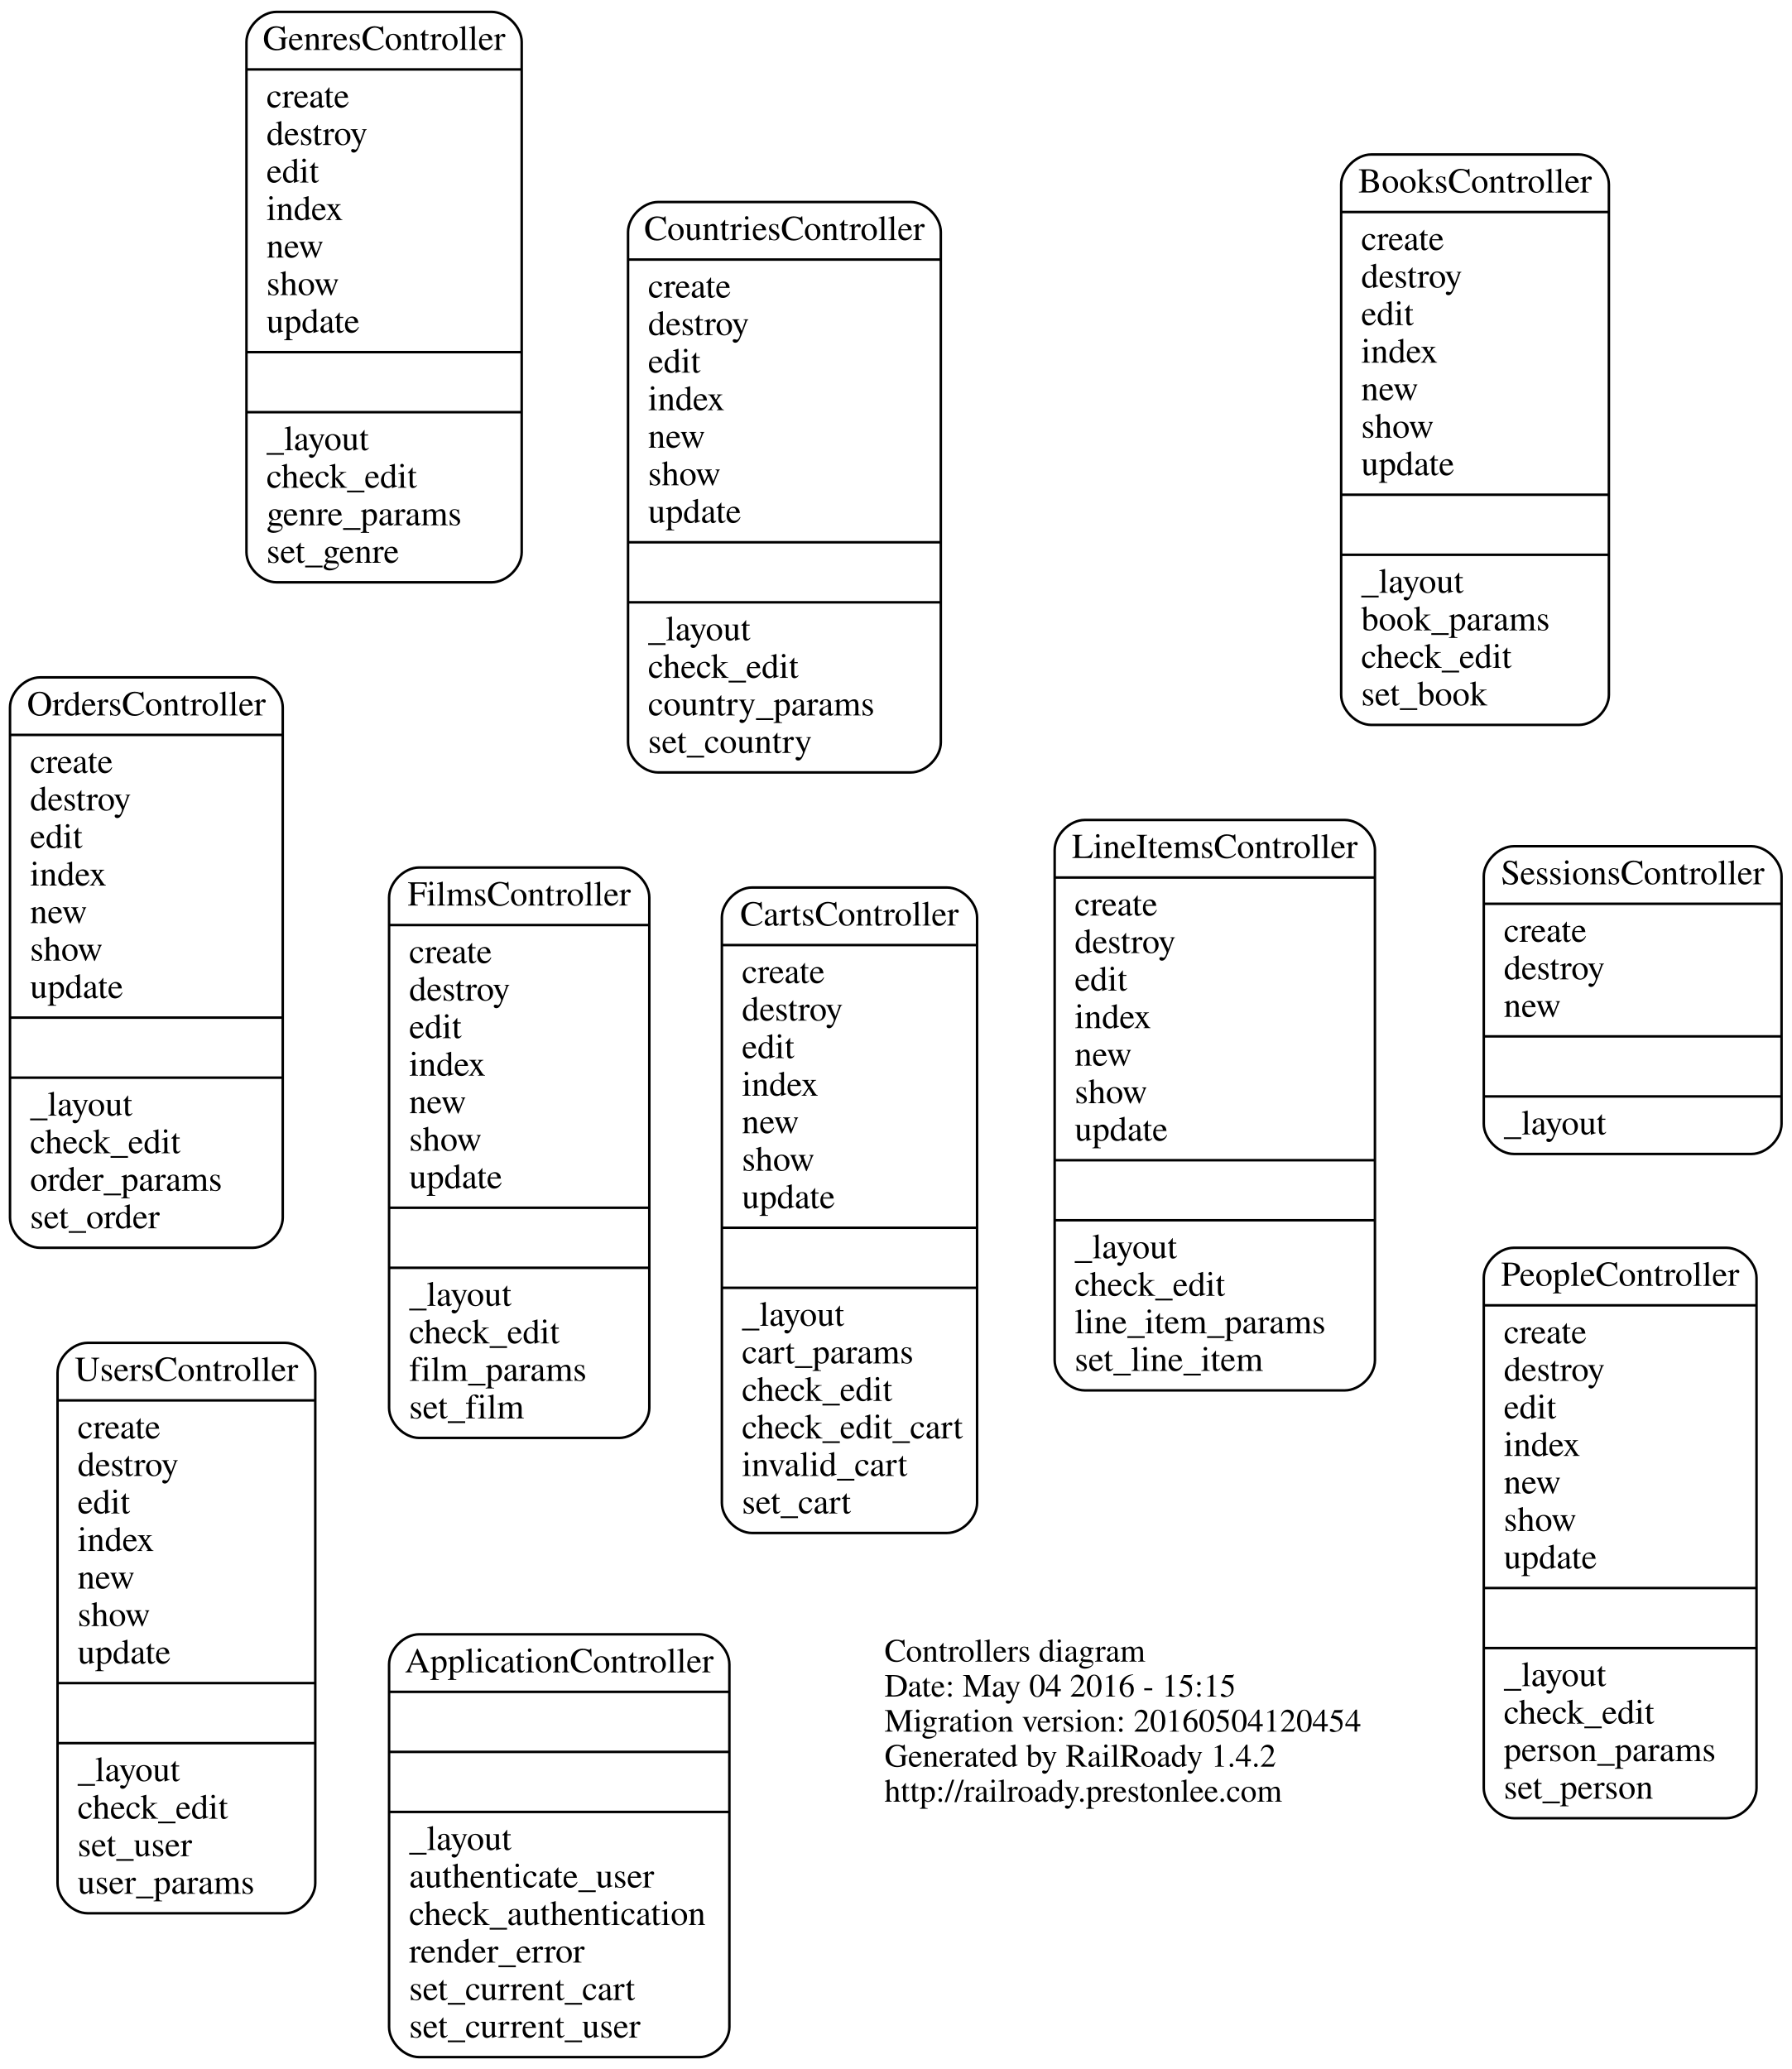
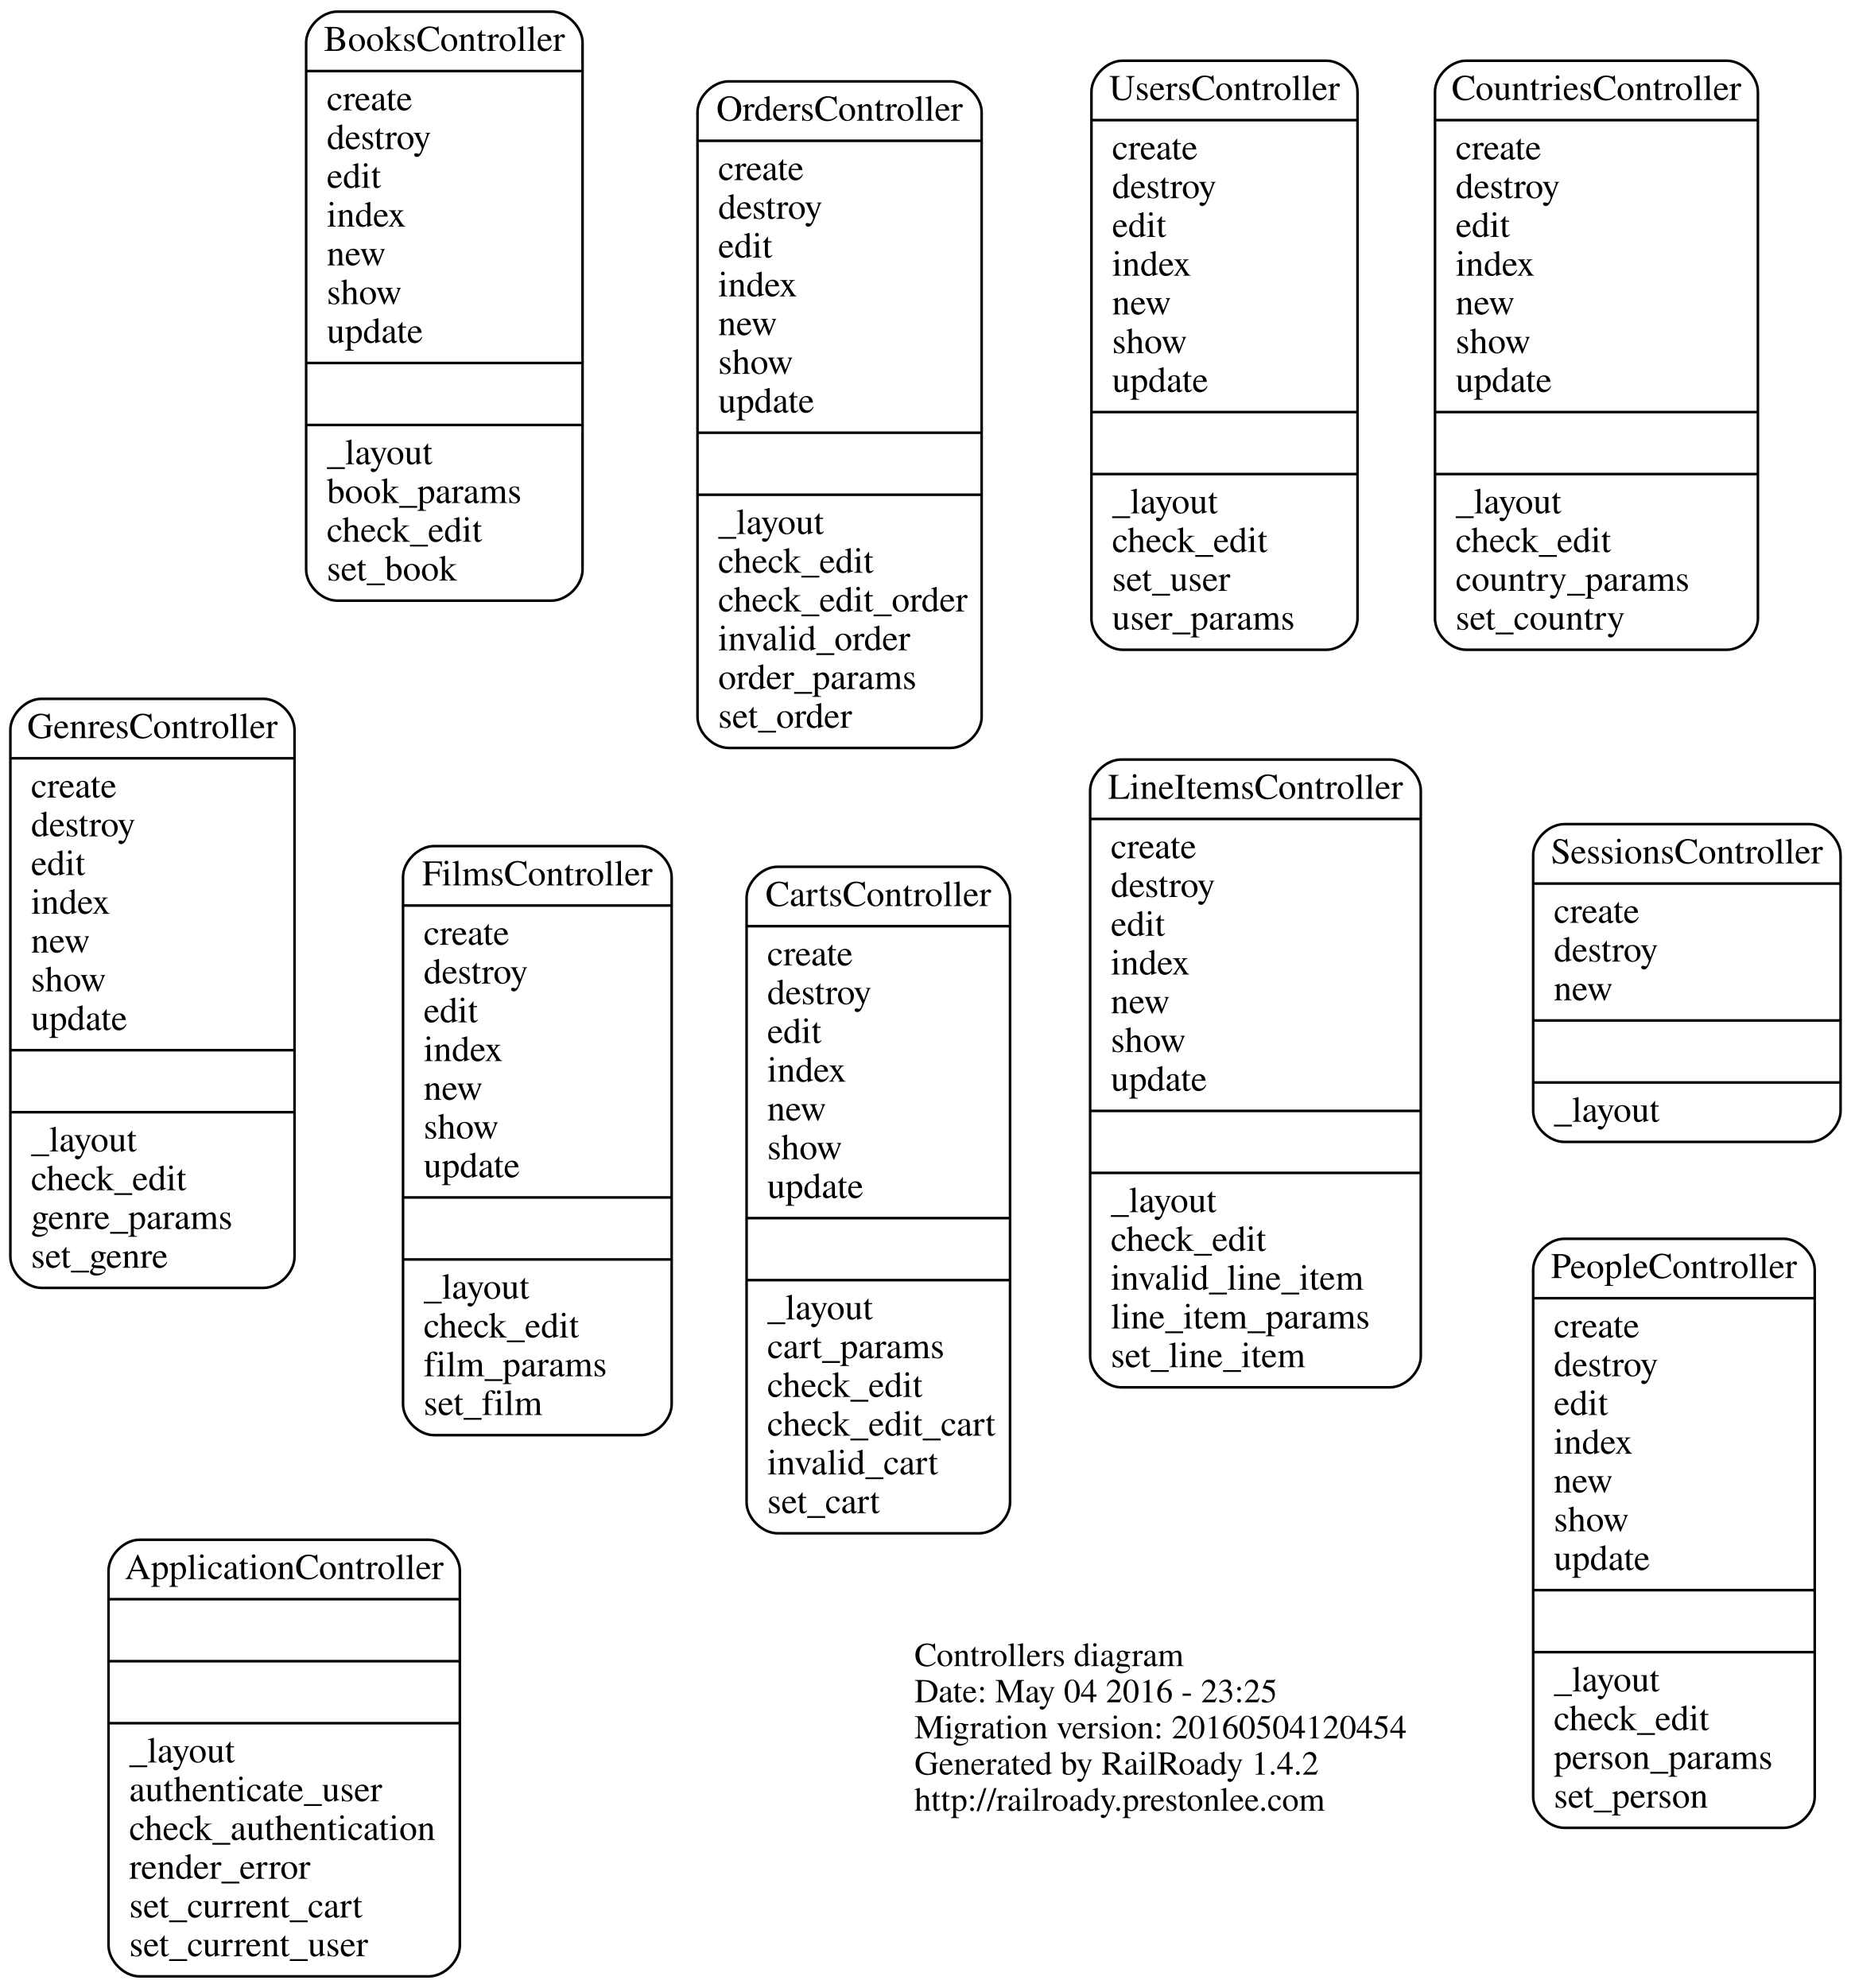
- <svg xmlns="http://www.w3.org/2000/svg" width="716pt" height="827pt" viewBox="0.00 0.00 716.00 826.50">
-   <g id="graph0" class="graph" transform="scale(1 1) rotate(0) translate(345.5 480.5)">
-     <polygon fill="none" stroke="none" points="-345.5,346 -345.5,-480.5 370.5,-480.5 370.5,346 -345.5,346" />
+ <svg xmlns="http://www.w3.org/2000/svg" width="717pt" height="770pt" viewBox="0.00 0.00 716.50 769.50">
+   <g id="graph0" class="graph" transform="scale(1 1) rotate(0) translate(346 461.5)">
+     <polygon fill="none" stroke="none" points="-346,308 -346,-461.5 370.5,-461.5 370.5,308 -346,308" />
    <g id="node1" class="node">
      <text text-anchor="start" x="8" y="183.4" font-family="Times,serif" font-size="13.00">Controllers diagram</text>
-       <text text-anchor="start" x="8" y="197.4" font-family="Times,serif" font-size="13.00">Date: May 04 2016 - 15:15</text>
+       <text text-anchor="start" x="8" y="197.4" font-family="Times,serif" font-size="13.00">Date: May 04 2016 - 23:25</text>
      <text text-anchor="start" x="8" y="211.4" font-family="Times,serif" font-size="13.00">Migration version: 20160504120454</text>
      <text text-anchor="start" x="8" y="225.4" font-family="Times,serif" font-size="13.00">Generated by RailRoady 1.4.2</text>
      <text text-anchor="start" x="8" y="239.4" font-family="Times,serif" font-size="13.00">http://railroady.prestonlee.com</text>
    </g>
    <g id="node2" class="node">
      <path fill="none" stroke="black" d="M-178,94C-178,94 -98,94 -98,94 -92,94 -86,88 -86,82 -86,82 -86,-122 -86,-122 -86,-128 -92,-134 -98,-134 -98,-134 -178,-134 -178,-134 -184,-134 -190,-128 -190,-122 -190,-122 -190,82 -190,82 -190,88 -184,94 -178,94" />
      <text text-anchor="middle" x="-138" y="-118.8" font-family="Times,serif" font-size="14.00">FilmsController</text>
      <polyline fill="none" stroke="black" points="-190,-111 -86,-111 " />
      <text text-anchor="start" x="-182" y="-95.8" font-family="Times,serif" font-size="14.00">create</text>
      <text text-anchor="start" x="-182" y="-80.8" font-family="Times,serif" font-size="14.00">destroy</text>
      <text text-anchor="start" x="-182" y="-65.8" font-family="Times,serif" font-size="14.00">edit</text>
      <text text-anchor="start" x="-182" y="-50.8" font-family="Times,serif" font-size="14.00">index</text>
      <text text-anchor="start" x="-182" y="-35.8" font-family="Times,serif" font-size="14.00">new</text>
      <text text-anchor="start" x="-182" y="-20.8" font-family="Times,serif" font-size="14.00">show</text>
      <text text-anchor="start" x="-182" y="-5.8" font-family="Times,serif" font-size="14.00">update</text>
      <polyline fill="none" stroke="black" points="-190,2 -86,2 " />
      <polyline fill="none" stroke="black" points="-190,26 -86,26 " />
      <text text-anchor="start" x="-182" y="41.2" font-family="Times,serif" font-size="14.00">_layout</text>
      <text text-anchor="start" x="-182" y="56.2" font-family="Times,serif" font-size="14.00">check_edit</text>
      <text text-anchor="start" x="-182" y="71.2" font-family="Times,serif" font-size="14.00">film_params</text>
      <text text-anchor="start" x="-182" y="86.2" font-family="Times,serif" font-size="14.00">set_film</text>
    </g>
    <g id="node3" class="node">
      <path fill="none" stroke="black" d="M259.5,-19.5C259.5,-19.5 354.5,-19.5 354.5,-19.5 360.5,-19.5 366.5,-25.5 366.5,-31.5 366.5,-31.5 366.5,-130.5 366.5,-130.5 366.5,-136.5 360.5,-142.5 354.5,-142.5 354.5,-142.5 259.5,-142.5 259.5,-142.5 253.5,-142.5 247.5,-136.5 247.5,-130.5 247.5,-130.5 247.5,-31.5 247.5,-31.5 247.5,-25.5 253.5,-19.5 259.5,-19.5" />
      <text text-anchor="middle" x="307" y="-127.3" font-family="Times,serif" font-size="14.00">SessionsController</text>
      <polyline fill="none" stroke="black" points="247.5,-119.5 366.5,-119.5 " />
      <text text-anchor="start" x="255.5" y="-104.3" font-family="Times,serif" font-size="14.00">create</text>
      <text text-anchor="start" x="255.5" y="-89.3" font-family="Times,serif" font-size="14.00">destroy</text>
      <text text-anchor="start" x="255.5" y="-74.3" font-family="Times,serif" font-size="14.00">new</text>
      <polyline fill="none" stroke="black" points="247.5,-66.5 366.5,-66.5 " />
      <polyline fill="none" stroke="black" points="247.5,-42.5 366.5,-42.5 " />
      <text text-anchor="start" x="255.5" y="-27.3" font-family="Times,serif" font-size="14.00">_layout</text>
    </g>
    <g id="node4" class="node">
-       <path fill="none" stroke="black" d="M202.5,-191C202.5,-191 285.5,-191 285.5,-191 291.5,-191 297.5,-197 297.5,-203 297.5,-203 297.5,-407 297.5,-407 297.5,-413 291.5,-419 285.5,-419 285.5,-419 202.5,-419 202.5,-419 196.5,-419 190.5,-413 190.5,-407 190.5,-407 190.5,-203 190.5,-203 190.5,-197 196.5,-191 202.5,-191" />
-       <text text-anchor="middle" x="244" y="-403.8" font-family="Times,serif" font-size="14.00">BooksController</text>
-       <polyline fill="none" stroke="black" points="190.5,-396 297.5,-396 " />
-       <text text-anchor="start" x="198.5" y="-380.8" font-family="Times,serif" font-size="14.00">create</text>
-       <text text-anchor="start" x="198.5" y="-365.8" font-family="Times,serif" font-size="14.00">destroy</text>
-       <text text-anchor="start" x="198.5" y="-350.8" font-family="Times,serif" font-size="14.00">edit</text>
-       <text text-anchor="start" x="198.5" y="-335.8" font-family="Times,serif" font-size="14.00">index</text>
-       <text text-anchor="start" x="198.5" y="-320.8" font-family="Times,serif" font-size="14.00">new</text>
-       <text text-anchor="start" x="198.5" y="-305.8" font-family="Times,serif" font-size="14.00">show</text>
-       <text text-anchor="start" x="198.5" y="-290.8" font-family="Times,serif" font-size="14.00">update</text>
-       <polyline fill="none" stroke="black" points="190.5,-283 297.5,-283 " />
-       <polyline fill="none" stroke="black" points="190.5,-259 297.5,-259 " />
-       <text text-anchor="start" x="198.5" y="-243.8" font-family="Times,serif" font-size="14.00">_layout</text>
-       <text text-anchor="start" x="198.5" y="-228.8" font-family="Times,serif" font-size="14.00">book_params</text>
-       <text text-anchor="start" x="198.5" y="-213.8" font-family="Times,serif" font-size="14.00">check_edit</text>
-       <text text-anchor="start" x="198.5" y="-198.8" font-family="Times,serif" font-size="14.00">set_book</text>
+       <path fill="none" stroke="black" d="M-215.5,-229C-215.5,-229 -132.5,-229 -132.5,-229 -126.5,-229 -120.5,-235 -120.5,-241 -120.5,-241 -120.5,-445 -120.5,-445 -120.5,-451 -126.5,-457 -132.5,-457 -132.5,-457 -215.5,-457 -215.5,-457 -221.5,-457 -227.5,-451 -227.5,-445 -227.5,-445 -227.5,-241 -227.5,-241 -227.5,-235 -221.5,-229 -215.5,-229" />
+       <text text-anchor="middle" x="-174" y="-441.8" font-family="Times,serif" font-size="14.00">BooksController</text>
+       <polyline fill="none" stroke="black" points="-227.5,-434 -120.5,-434 " />
+       <text text-anchor="start" x="-219.5" y="-418.8" font-family="Times,serif" font-size="14.00">create</text>
+       <text text-anchor="start" x="-219.5" y="-403.8" font-family="Times,serif" font-size="14.00">destroy</text>
+       <text text-anchor="start" x="-219.5" y="-388.8" font-family="Times,serif" font-size="14.00">edit</text>
+       <text text-anchor="start" x="-219.5" y="-373.8" font-family="Times,serif" font-size="14.00">index</text>
+       <text text-anchor="start" x="-219.5" y="-358.8" font-family="Times,serif" font-size="14.00">new</text>
+       <text text-anchor="start" x="-219.5" y="-343.8" font-family="Times,serif" font-size="14.00">show</text>
+       <text text-anchor="start" x="-219.5" y="-328.8" font-family="Times,serif" font-size="14.00">update</text>
+       <polyline fill="none" stroke="black" points="-227.5,-321 -120.5,-321 " />
+       <polyline fill="none" stroke="black" points="-227.5,-297 -120.5,-297 " />
+       <text text-anchor="start" x="-219.5" y="-281.8" font-family="Times,serif" font-size="14.00">_layout</text>
+       <text text-anchor="start" x="-219.5" y="-266.8" font-family="Times,serif" font-size="14.00">book_params</text>
+       <text text-anchor="start" x="-219.5" y="-251.8" font-family="Times,serif" font-size="14.00">check_edit</text>
+       <text text-anchor="start" x="-219.5" y="-236.8" font-family="Times,serif" font-size="14.00">set_book</text>
    </g>
    <g id="node5" class="node">
      <path fill="none" stroke="black" d="M259.5,246C259.5,246 344.5,246 344.5,246 350.5,246 356.5,240 356.5,234 356.5,234 356.5,30 356.5,30 356.5,24 350.5,18 344.5,18 344.5,18 259.5,18 259.5,18 253.5,18 247.5,24 247.5,30 247.5,30 247.5,234 247.5,234 247.5,240 253.5,246 259.5,246" />
      <text text-anchor="middle" x="302" y="33.2" font-family="Times,serif" font-size="14.00">PeopleController</text>
      <polyline fill="none" stroke="black" points="247.5,41 356.5,41 " />
      <text text-anchor="start" x="255.5" y="56.2" font-family="Times,serif" font-size="14.00">create</text>
      <text text-anchor="start" x="255.5" y="71.2" font-family="Times,serif" font-size="14.00">destroy</text>
      <text text-anchor="start" x="255.5" y="86.2" font-family="Times,serif" font-size="14.00">edit</text>
      <text text-anchor="start" x="255.5" y="101.2" font-family="Times,serif" font-size="14.00">index</text>
      <text text-anchor="start" x="255.5" y="116.2" font-family="Times,serif" font-size="14.00">new</text>
      <text text-anchor="start" x="255.5" y="131.2" font-family="Times,serif" font-size="14.00">show</text>
      <text text-anchor="start" x="255.5" y="146.2" font-family="Times,serif" font-size="14.00">update</text>
      <polyline fill="none" stroke="black" points="247.5,154 356.5,154 " />
      <polyline fill="none" stroke="black" points="247.5,178 356.5,178 " />
      <text text-anchor="start" x="255.5" y="193.2" font-family="Times,serif" font-size="14.00">_layout</text>
      <text text-anchor="start" x="255.5" y="208.2" font-family="Times,serif" font-size="14.00">check_edit</text>
      <text text-anchor="start" x="255.5" y="223.2" font-family="Times,serif" font-size="14.00">person_params</text>
      <text text-anchor="start" x="255.5" y="238.2" font-family="Times,serif" font-size="14.00">set_person</text>
    </g>
    <g id="node6" class="node">
-       <path fill="none" stroke="black" d="M-178,341.5C-178,341.5 -66,341.5 -66,341.5 -60,341.5 -54,335.5 -54,329.5 -54,329.5 -54,184.5 -54,184.5 -54,178.5 -60,172.5 -66,172.5 -66,172.5 -178,172.5 -178,172.5 -184,172.5 -190,178.5 -190,184.5 -190,184.5 -190,329.5 -190,329.5 -190,335.5 -184,341.5 -178,341.5" />
-       <text text-anchor="middle" x="-122" y="187.7" font-family="Times,serif" font-size="14.00">ApplicationController</text>
-       <polyline fill="none" stroke="black" points="-190,195.5 -54,195.5 " />
-       <polyline fill="none" stroke="black" points="-190,219.5 -54,219.5 " />
-       <polyline fill="none" stroke="black" points="-190,243.5 -54,243.5 " />
-       <text text-anchor="start" x="-182" y="258.7" font-family="Times,serif" font-size="14.00">_layout</text>
-       <text text-anchor="start" x="-182" y="273.7" font-family="Times,serif" font-size="14.00">authenticate_user</text>
-       <text text-anchor="start" x="-182" y="288.7" font-family="Times,serif" font-size="14.00">check_authentication</text>
-       <text text-anchor="start" x="-182" y="303.7" font-family="Times,serif" font-size="14.00">render_error</text>
-       <text text-anchor="start" x="-182" y="318.7" font-family="Times,serif" font-size="14.00">set_current_cart</text>
-       <text text-anchor="start" x="-182" y="333.7" font-family="Times,serif" font-size="14.00">set_current_user</text>
+       <path fill="none" stroke="black" d="M-292,303.5C-292,303.5 -180,303.5 -180,303.5 -174,303.5 -168,297.5 -168,291.5 -168,291.5 -168,146.5 -168,146.5 -168,140.5 -174,134.5 -180,134.5 -180,134.5 -292,134.5 -292,134.5 -298,134.5 -304,140.5 -304,146.5 -304,146.5 -304,291.5 -304,291.5 -304,297.5 -298,303.5 -292,303.5" />
+       <text text-anchor="middle" x="-236" y="149.7" font-family="Times,serif" font-size="14.00">ApplicationController</text>
+       <polyline fill="none" stroke="black" points="-304,157.5 -168,157.5 " />
+       <polyline fill="none" stroke="black" points="-304,181.5 -168,181.5 " />
+       <polyline fill="none" stroke="black" points="-304,205.5 -168,205.5 " />
+       <text text-anchor="start" x="-296" y="220.7" font-family="Times,serif" font-size="14.00">_layout</text>
+       <text text-anchor="start" x="-296" y="235.7" font-family="Times,serif" font-size="14.00">authenticate_user</text>
+       <text text-anchor="start" x="-296" y="250.7" font-family="Times,serif" font-size="14.00">check_authentication</text>
+       <text text-anchor="start" x="-296" y="265.7" font-family="Times,serif" font-size="14.00">render_error</text>
+       <text text-anchor="start" x="-296" y="280.7" font-family="Times,serif" font-size="14.00">set_current_cart</text>
+       <text text-anchor="start" x="-296" y="295.7" font-family="Times,serif" font-size="14.00">set_current_user</text>
    </g>
    <g id="node7" class="node">
      <path fill="none" stroke="black" d="M-45,132C-45,132 33,132 33,132 39,132 45,126 45,120 45,120 45,-114 45,-114 45,-120 39,-126 33,-126 33,-126 -45,-126 -45,-126 -51,-126 -57,-120 -57,-114 -57,-114 -57,120 -57,120 -57,126 -51,132 -45,132" />
      <text text-anchor="middle" x="-6" y="-110.8" font-family="Times,serif" font-size="14.00">CartsController</text>
      <polyline fill="none" stroke="black" points="-57,-103 45,-103 " />
      <text text-anchor="start" x="-49" y="-87.8" font-family="Times,serif" font-size="14.00">create</text>
      <text text-anchor="start" x="-49" y="-72.8" font-family="Times,serif" font-size="14.00">destroy</text>
      <text text-anchor="start" x="-49" y="-57.8" font-family="Times,serif" font-size="14.00">edit</text>
      <text text-anchor="start" x="-49" y="-42.8" font-family="Times,serif" font-size="14.00">index</text>
      <text text-anchor="start" x="-49" y="-27.8" font-family="Times,serif" font-size="14.00">new</text>
      <text text-anchor="start" x="-49" y="-12.8" font-family="Times,serif" font-size="14.00">show</text>
      <text text-anchor="start" x="-49" y="2.2" font-family="Times,serif" font-size="14.00">update</text>
      <polyline fill="none" stroke="black" points="-57,10 45,10 " />
      <polyline fill="none" stroke="black" points="-57,34 45,34 " />
      <text text-anchor="start" x="-49" y="49.2" font-family="Times,serif" font-size="14.00">_layout</text>
      <text text-anchor="start" x="-49" y="64.2" font-family="Times,serif" font-size="14.00">cart_params</text>
      <text text-anchor="start" x="-49" y="79.2" font-family="Times,serif" font-size="14.00">check_edit</text>
      <text text-anchor="start" x="-49" y="94.2" font-family="Times,serif" font-size="14.00">check_edit_cart</text>
      <text text-anchor="start" x="-49" y="109.2" font-family="Times,serif" font-size="14.00">invalid_cart</text>
      <text text-anchor="start" x="-49" y="124.2" font-family="Times,serif" font-size="14.00">set_cart</text>
    </g>
    <g id="node8" class="node">
-       <path fill="none" stroke="black" d="M88,75C88,75 192,75 192,75 198,75 204,69 204,63 204,63 204,-141 204,-141 204,-147 198,-153 192,-153 192,-153 88,-153 88,-153 82,-153 76,-147 76,-141 76,-141 76,63 76,63 76,69 82,75 88,75" />
-       <text text-anchor="middle" x="140" y="-137.8" font-family="Times,serif" font-size="14.00">LineItemsController</text>
-       <polyline fill="none" stroke="black" points="76,-130 204,-130 " />
-       <text text-anchor="start" x="84" y="-114.8" font-family="Times,serif" font-size="14.00">create</text>
-       <text text-anchor="start" x="84" y="-99.8" font-family="Times,serif" font-size="14.00">destroy</text>
-       <text text-anchor="start" x="84" y="-84.8" font-family="Times,serif" font-size="14.00">edit</text>
-       <text text-anchor="start" x="84" y="-69.8" font-family="Times,serif" font-size="14.00">index</text>
-       <text text-anchor="start" x="84" y="-54.8" font-family="Times,serif" font-size="14.00">new</text>
-       <text text-anchor="start" x="84" y="-39.8" font-family="Times,serif" font-size="14.00">show</text>
-       <text text-anchor="start" x="84" y="-24.8" font-family="Times,serif" font-size="14.00">update</text>
-       <polyline fill="none" stroke="black" points="76,-17 204,-17 " />
-       <polyline fill="none" stroke="black" points="76,7 204,7 " />
-       <text text-anchor="start" x="84" y="22.2" font-family="Times,serif" font-size="14.00">_layout</text>
-       <text text-anchor="start" x="84" y="37.2" font-family="Times,serif" font-size="14.00">check_edit</text>
-       <text text-anchor="start" x="84" y="52.2" font-family="Times,serif" font-size="14.00">line_item_params</text>
-       <text text-anchor="start" x="84" y="67.2" font-family="Times,serif" font-size="14.00">set_line_item</text>
+       <path fill="none" stroke="black" d="M88,75.5C88,75.5 192,75.5 192,75.5 198,75.5 204,69.5 204,63.5 204,63.5 204,-155.5 204,-155.5 204,-161.5 198,-167.5 192,-167.5 192,-167.5 88,-167.5 88,-167.5 82,-167.5 76,-161.5 76,-155.5 76,-155.5 76,63.5 76,63.5 76,69.5 82,75.5 88,75.5" />
+       <text text-anchor="middle" x="140" y="-152.3" font-family="Times,serif" font-size="14.00">LineItemsController</text>
+       <polyline fill="none" stroke="black" points="76,-144.5 204,-144.5 " />
+       <text text-anchor="start" x="84" y="-129.3" font-family="Times,serif" font-size="14.00">create</text>
+       <text text-anchor="start" x="84" y="-114.3" font-family="Times,serif" font-size="14.00">destroy</text>
+       <text text-anchor="start" x="84" y="-99.3" font-family="Times,serif" font-size="14.00">edit</text>
+       <text text-anchor="start" x="84" y="-84.3" font-family="Times,serif" font-size="14.00">index</text>
+       <text text-anchor="start" x="84" y="-69.3" font-family="Times,serif" font-size="14.00">new</text>
+       <text text-anchor="start" x="84" y="-54.3" font-family="Times,serif" font-size="14.00">show</text>
+       <text text-anchor="start" x="84" y="-39.3" font-family="Times,serif" font-size="14.00">update</text>
+       <polyline fill="none" stroke="black" points="76,-31.5 204,-31.5 " />
+       <polyline fill="none" stroke="black" points="76,-7.5 204,-7.5 " />
+       <text text-anchor="start" x="84" y="7.7" font-family="Times,serif" font-size="14.00">_layout</text>
+       <text text-anchor="start" x="84" y="22.7" font-family="Times,serif" font-size="14.00">check_edit</text>
+       <text text-anchor="start" x="84" y="37.7" font-family="Times,serif" font-size="14.00">invalid_line_item</text>
+       <text text-anchor="start" x="84" y="52.7" font-family="Times,serif" font-size="14.00">line_item_params</text>
+       <text text-anchor="start" x="84" y="67.7" font-family="Times,serif" font-size="14.00">set_line_item</text>
    </g>
    <g id="node9" class="node">
-       <path fill="none" stroke="black" d="M-235,-248C-235,-248 -149,-248 -149,-248 -143,-248 -137,-254 -137,-260 -137,-260 -137,-464 -137,-464 -137,-470 -143,-476 -149,-476 -149,-476 -235,-476 -235,-476 -241,-476 -247,-470 -247,-464 -247,-464 -247,-260 -247,-260 -247,-254 -241,-248 -235,-248" />
-       <text text-anchor="middle" x="-192" y="-460.8" font-family="Times,serif" font-size="14.00">GenresController</text>
-       <polyline fill="none" stroke="black" points="-247,-453 -137,-453 " />
-       <text text-anchor="start" x="-239" y="-437.8" font-family="Times,serif" font-size="14.00">create</text>
-       <text text-anchor="start" x="-239" y="-422.8" font-family="Times,serif" font-size="14.00">destroy</text>
-       <text text-anchor="start" x="-239" y="-407.8" font-family="Times,serif" font-size="14.00">edit</text>
-       <text text-anchor="start" x="-239" y="-392.8" font-family="Times,serif" font-size="14.00">index</text>
-       <text text-anchor="start" x="-239" y="-377.8" font-family="Times,serif" font-size="14.00">new</text>
-       <text text-anchor="start" x="-239" y="-362.8" font-family="Times,serif" font-size="14.00">show</text>
-       <text text-anchor="start" x="-239" y="-347.8" font-family="Times,serif" font-size="14.00">update</text>
-       <polyline fill="none" stroke="black" points="-247,-340 -137,-340 " />
-       <polyline fill="none" stroke="black" points="-247,-316 -137,-316 " />
-       <text text-anchor="start" x="-239" y="-300.8" font-family="Times,serif" font-size="14.00">_layout</text>
-       <text text-anchor="start" x="-239" y="-285.8" font-family="Times,serif" font-size="14.00">check_edit</text>
-       <text text-anchor="start" x="-239" y="-270.8" font-family="Times,serif" font-size="14.00">genre_params</text>
-       <text text-anchor="start" x="-239" y="-255.8" font-family="Times,serif" font-size="14.00">set_genre</text>
+       <path fill="none" stroke="black" d="M-330,37C-330,37 -244,37 -244,37 -238,37 -232,31 -232,25 -232,25 -232,-179 -232,-179 -232,-185 -238,-191 -244,-191 -244,-191 -330,-191 -330,-191 -336,-191 -342,-185 -342,-179 -342,-179 -342,25 -342,25 -342,31 -336,37 -330,37" />
+       <text text-anchor="middle" x="-287" y="-175.8" font-family="Times,serif" font-size="14.00">GenresController</text>
+       <polyline fill="none" stroke="black" points="-342,-168 -232,-168 " />
+       <text text-anchor="start" x="-334" y="-152.8" font-family="Times,serif" font-size="14.00">create</text>
+       <text text-anchor="start" x="-334" y="-137.8" font-family="Times,serif" font-size="14.00">destroy</text>
+       <text text-anchor="start" x="-334" y="-122.8" font-family="Times,serif" font-size="14.00">edit</text>
+       <text text-anchor="start" x="-334" y="-107.8" font-family="Times,serif" font-size="14.00">index</text>
+       <text text-anchor="start" x="-334" y="-92.8" font-family="Times,serif" font-size="14.00">new</text>
+       <text text-anchor="start" x="-334" y="-77.8" font-family="Times,serif" font-size="14.00">show</text>
+       <text text-anchor="start" x="-334" y="-62.8" font-family="Times,serif" font-size="14.00">update</text>
+       <polyline fill="none" stroke="black" points="-342,-55 -232,-55 " />
+       <polyline fill="none" stroke="black" points="-342,-31 -232,-31 " />
+       <text text-anchor="start" x="-334" y="-15.8" font-family="Times,serif" font-size="14.00">_layout</text>
+       <text text-anchor="start" x="-334" y="-0.8" font-family="Times,serif" font-size="14.00">check_edit</text>
+       <text text-anchor="start" x="-334" y="14.2" font-family="Times,serif" font-size="14.00">genre_params</text>
+       <text text-anchor="start" x="-334" y="29.2" font-family="Times,serif" font-size="14.00">set_genre</text>
    </g>
    <g id="node10" class="node">
-       <path fill="none" stroke="black" d="M-329.5,18C-329.5,18 -244.5,18 -244.5,18 -238.5,18 -232.5,12 -232.5,6 -232.5,6 -232.5,-198 -232.5,-198 -232.5,-204 -238.5,-210 -244.5,-210 -244.5,-210 -329.5,-210 -329.5,-210 -335.5,-210 -341.5,-204 -341.5,-198 -341.5,-198 -341.5,6 -341.5,6 -341.5,12 -335.5,18 -329.5,18" />
-       <text text-anchor="middle" x="-287" y="-194.8" font-family="Times,serif" font-size="14.00">OrdersController</text>
-       <polyline fill="none" stroke="black" points="-341.5,-187 -232.5,-187 " />
-       <text text-anchor="start" x="-333.5" y="-171.8" font-family="Times,serif" font-size="14.00">create</text>
-       <text text-anchor="start" x="-333.5" y="-156.8" font-family="Times,serif" font-size="14.00">destroy</text>
-       <text text-anchor="start" x="-333.5" y="-141.8" font-family="Times,serif" font-size="14.00">edit</text>
-       <text text-anchor="start" x="-333.5" y="-126.8" font-family="Times,serif" font-size="14.00">index</text>
-       <text text-anchor="start" x="-333.5" y="-111.8" font-family="Times,serif" font-size="14.00">new</text>
-       <text text-anchor="start" x="-333.5" y="-96.8" font-family="Times,serif" font-size="14.00">show</text>
-       <text text-anchor="start" x="-333.5" y="-81.8" font-family="Times,serif" font-size="14.00">update</text>
-       <polyline fill="none" stroke="black" points="-341.5,-74 -232.5,-74 " />
-       <polyline fill="none" stroke="black" points="-341.5,-50 -232.5,-50 " />
-       <text text-anchor="start" x="-333.5" y="-34.8" font-family="Times,serif" font-size="14.00">_layout</text>
-       <text text-anchor="start" x="-333.5" y="-19.8" font-family="Times,serif" font-size="14.00">check_edit</text>
-       <text text-anchor="start" x="-333.5" y="-4.8" font-family="Times,serif" font-size="14.00">order_params</text>
-       <text text-anchor="start" x="-333.5" y="10.2" font-family="Times,serif" font-size="14.00">set_order</text>
+       <path fill="none" stroke="black" d="M-64,-172C-64,-172 22,-172 22,-172 28,-172 34,-178 34,-184 34,-184 34,-418 34,-418 34,-424 28,-430 22,-430 22,-430 -64,-430 -64,-430 -70,-430 -76,-424 -76,-418 -76,-418 -76,-184 -76,-184 -76,-178 -70,-172 -64,-172" />
+       <text text-anchor="middle" x="-21" y="-414.8" font-family="Times,serif" font-size="14.00">OrdersController</text>
+       <polyline fill="none" stroke="black" points="-76,-407 34,-407 " />
+       <text text-anchor="start" x="-68" y="-391.8" font-family="Times,serif" font-size="14.00">create</text>
+       <text text-anchor="start" x="-68" y="-376.8" font-family="Times,serif" font-size="14.00">destroy</text>
+       <text text-anchor="start" x="-68" y="-361.8" font-family="Times,serif" font-size="14.00">edit</text>
+       <text text-anchor="start" x="-68" y="-346.8" font-family="Times,serif" font-size="14.00">index</text>
+       <text text-anchor="start" x="-68" y="-331.8" font-family="Times,serif" font-size="14.00">new</text>
+       <text text-anchor="start" x="-68" y="-316.8" font-family="Times,serif" font-size="14.00">show</text>
+       <text text-anchor="start" x="-68" y="-301.8" font-family="Times,serif" font-size="14.00">update</text>
+       <polyline fill="none" stroke="black" points="-76,-294 34,-294 " />
+       <polyline fill="none" stroke="black" points="-76,-270 34,-270 " />
+       <text text-anchor="start" x="-68" y="-254.8" font-family="Times,serif" font-size="14.00">_layout</text>
+       <text text-anchor="start" x="-68" y="-239.8" font-family="Times,serif" font-size="14.00">check_edit</text>
+       <text text-anchor="start" x="-68" y="-224.8" font-family="Times,serif" font-size="14.00">check_edit_order</text>
+       <text text-anchor="start" x="-68" y="-209.8" font-family="Times,serif" font-size="14.00">invalid_order</text>
+       <text text-anchor="start" x="-68" y="-194.8" font-family="Times,serif" font-size="14.00">order_params</text>
+       <text text-anchor="start" x="-68" y="-179.8" font-family="Times,serif" font-size="14.00">set_order</text>
    </g>
    <g id="node11" class="node">
-       <path fill="none" stroke="black" d="M-82.5,-172C-82.5,-172 18.5,-172 18.5,-172 24.5,-172 30.5,-178 30.5,-184 30.5,-184 30.5,-388 30.5,-388 30.5,-394 24.5,-400 18.5,-400 18.5,-400 -82.5,-400 -82.5,-400 -88.5,-400 -94.5,-394 -94.5,-388 -94.5,-388 -94.5,-184 -94.5,-184 -94.5,-178 -88.5,-172 -82.5,-172" />
-       <text text-anchor="middle" x="-32" y="-384.8" font-family="Times,serif" font-size="14.00">CountriesController</text>
-       <polyline fill="none" stroke="black" points="-94.5,-377 30.5,-377 " />
-       <text text-anchor="start" x="-86.5" y="-361.8" font-family="Times,serif" font-size="14.00">create</text>
-       <text text-anchor="start" x="-86.5" y="-346.8" font-family="Times,serif" font-size="14.00">destroy</text>
-       <text text-anchor="start" x="-86.5" y="-331.8" font-family="Times,serif" font-size="14.00">edit</text>
-       <text text-anchor="start" x="-86.5" y="-316.8" font-family="Times,serif" font-size="14.00">index</text>
-       <text text-anchor="start" x="-86.5" y="-301.8" font-family="Times,serif" font-size="14.00">new</text>
-       <text text-anchor="start" x="-86.5" y="-286.8" font-family="Times,serif" font-size="14.00">show</text>
-       <text text-anchor="start" x="-86.5" y="-271.8" font-family="Times,serif" font-size="14.00">update</text>
-       <polyline fill="none" stroke="black" points="-94.5,-264 30.5,-264 " />
-       <polyline fill="none" stroke="black" points="-94.5,-240 30.5,-240 " />
-       <text text-anchor="start" x="-86.5" y="-224.8" font-family="Times,serif" font-size="14.00">_layout</text>
-       <text text-anchor="start" x="-86.5" y="-209.8" font-family="Times,serif" font-size="14.00">check_edit</text>
-       <text text-anchor="start" x="-86.5" y="-194.8" font-family="Times,serif" font-size="14.00">country_params</text>
-       <text text-anchor="start" x="-86.5" y="-179.8" font-family="Times,serif" font-size="14.00">set_country</text>
+       <path fill="none" stroke="black" d="M221.5,-210C221.5,-210 322.5,-210 322.5,-210 328.5,-210 334.5,-216 334.5,-222 334.5,-222 334.5,-426 334.5,-426 334.5,-432 328.5,-438 322.5,-438 322.5,-438 221.5,-438 221.5,-438 215.5,-438 209.5,-432 209.5,-426 209.5,-426 209.5,-222 209.5,-222 209.5,-216 215.5,-210 221.5,-210" />
+       <text text-anchor="middle" x="272" y="-422.8" font-family="Times,serif" font-size="14.00">CountriesController</text>
+       <polyline fill="none" stroke="black" points="209.5,-415 334.5,-415 " />
+       <text text-anchor="start" x="217.5" y="-399.8" font-family="Times,serif" font-size="14.00">create</text>
+       <text text-anchor="start" x="217.5" y="-384.8" font-family="Times,serif" font-size="14.00">destroy</text>
+       <text text-anchor="start" x="217.5" y="-369.8" font-family="Times,serif" font-size="14.00">edit</text>
+       <text text-anchor="start" x="217.5" y="-354.8" font-family="Times,serif" font-size="14.00">index</text>
+       <text text-anchor="start" x="217.5" y="-339.8" font-family="Times,serif" font-size="14.00">new</text>
+       <text text-anchor="start" x="217.5" y="-324.8" font-family="Times,serif" font-size="14.00">show</text>
+       <text text-anchor="start" x="217.5" y="-309.8" font-family="Times,serif" font-size="14.00">update</text>
+       <polyline fill="none" stroke="black" points="209.5,-302 334.5,-302 " />
+       <polyline fill="none" stroke="black" points="209.5,-278 334.5,-278 " />
+       <text text-anchor="start" x="217.5" y="-262.8" font-family="Times,serif" font-size="14.00">_layout</text>
+       <text text-anchor="start" x="217.5" y="-247.8" font-family="Times,serif" font-size="14.00">check_edit</text>
+       <text text-anchor="start" x="217.5" y="-232.8" font-family="Times,serif" font-size="14.00">country_params</text>
+       <text text-anchor="start" x="217.5" y="-217.8" font-family="Times,serif" font-size="14.00">set_country</text>
    </g>
    <g id="node12" class="node">
-       <path fill="none" stroke="black" d="M-310.5,284C-310.5,284 -231.5,284 -231.5,284 -225.5,284 -219.5,278 -219.5,272 -219.5,272 -219.5,68 -219.5,68 -219.5,62 -225.5,56 -231.5,56 -231.5,56 -310.5,56 -310.5,56 -316.5,56 -322.5,62 -322.5,68 -322.5,68 -322.5,272 -322.5,272 -322.5,278 -316.5,284 -310.5,284" />
-       <text text-anchor="middle" x="-271" y="71.2" font-family="Times,serif" font-size="14.00">UsersController</text>
-       <polyline fill="none" stroke="black" points="-322.5,79 -219.5,79 " />
-       <text text-anchor="start" x="-314.5" y="94.2" font-family="Times,serif" font-size="14.00">create</text>
-       <text text-anchor="start" x="-314.5" y="109.2" font-family="Times,serif" font-size="14.00">destroy</text>
-       <text text-anchor="start" x="-314.5" y="124.2" font-family="Times,serif" font-size="14.00">edit</text>
-       <text text-anchor="start" x="-314.5" y="139.2" font-family="Times,serif" font-size="14.00">index</text>
-       <text text-anchor="start" x="-314.5" y="154.2" font-family="Times,serif" font-size="14.00">new</text>
-       <text text-anchor="start" x="-314.5" y="169.2" font-family="Times,serif" font-size="14.00">show</text>
-       <text text-anchor="start" x="-314.5" y="184.2" font-family="Times,serif" font-size="14.00">update</text>
-       <polyline fill="none" stroke="black" points="-322.5,192 -219.5,192 " />
-       <polyline fill="none" stroke="black" points="-322.5,216 -219.5,216 " />
-       <text text-anchor="start" x="-314.5" y="231.2" font-family="Times,serif" font-size="14.00">_layout</text>
-       <text text-anchor="start" x="-314.5" y="246.2" font-family="Times,serif" font-size="14.00">check_edit</text>
-       <text text-anchor="start" x="-314.5" y="261.2" font-family="Times,serif" font-size="14.00">set_user</text>
-       <text text-anchor="start" x="-314.5" y="276.2" font-family="Times,serif" font-size="14.00">user_params</text>
+       <path fill="none" stroke="black" d="M88.5,-210C88.5,-210 167.5,-210 167.5,-210 173.5,-210 179.5,-216 179.5,-222 179.5,-222 179.5,-426 179.5,-426 179.5,-432 173.5,-438 167.5,-438 167.5,-438 88.5,-438 88.5,-438 82.5,-438 76.5,-432 76.5,-426 76.5,-426 76.5,-222 76.5,-222 76.5,-216 82.5,-210 88.5,-210" />
+       <text text-anchor="middle" x="128" y="-422.8" font-family="Times,serif" font-size="14.00">UsersController</text>
+       <polyline fill="none" stroke="black" points="76.5,-415 179.5,-415 " />
+       <text text-anchor="start" x="84.5" y="-399.8" font-family="Times,serif" font-size="14.00">create</text>
+       <text text-anchor="start" x="84.5" y="-384.8" font-family="Times,serif" font-size="14.00">destroy</text>
+       <text text-anchor="start" x="84.5" y="-369.8" font-family="Times,serif" font-size="14.00">edit</text>
+       <text text-anchor="start" x="84.5" y="-354.8" font-family="Times,serif" font-size="14.00">index</text>
+       <text text-anchor="start" x="84.5" y="-339.8" font-family="Times,serif" font-size="14.00">new</text>
+       <text text-anchor="start" x="84.5" y="-324.8" font-family="Times,serif" font-size="14.00">show</text>
+       <text text-anchor="start" x="84.5" y="-309.8" font-family="Times,serif" font-size="14.00">update</text>
+       <polyline fill="none" stroke="black" points="76.5,-302 179.5,-302 " />
+       <polyline fill="none" stroke="black" points="76.5,-278 179.5,-278 " />
+       <text text-anchor="start" x="84.5" y="-262.8" font-family="Times,serif" font-size="14.00">_layout</text>
+       <text text-anchor="start" x="84.5" y="-247.8" font-family="Times,serif" font-size="14.00">check_edit</text>
+       <text text-anchor="start" x="84.5" y="-232.8" font-family="Times,serif" font-size="14.00">set_user</text>
+       <text text-anchor="start" x="84.5" y="-217.8" font-family="Times,serif" font-size="14.00">user_params</text>
    </g>
  </g>
</svg>
